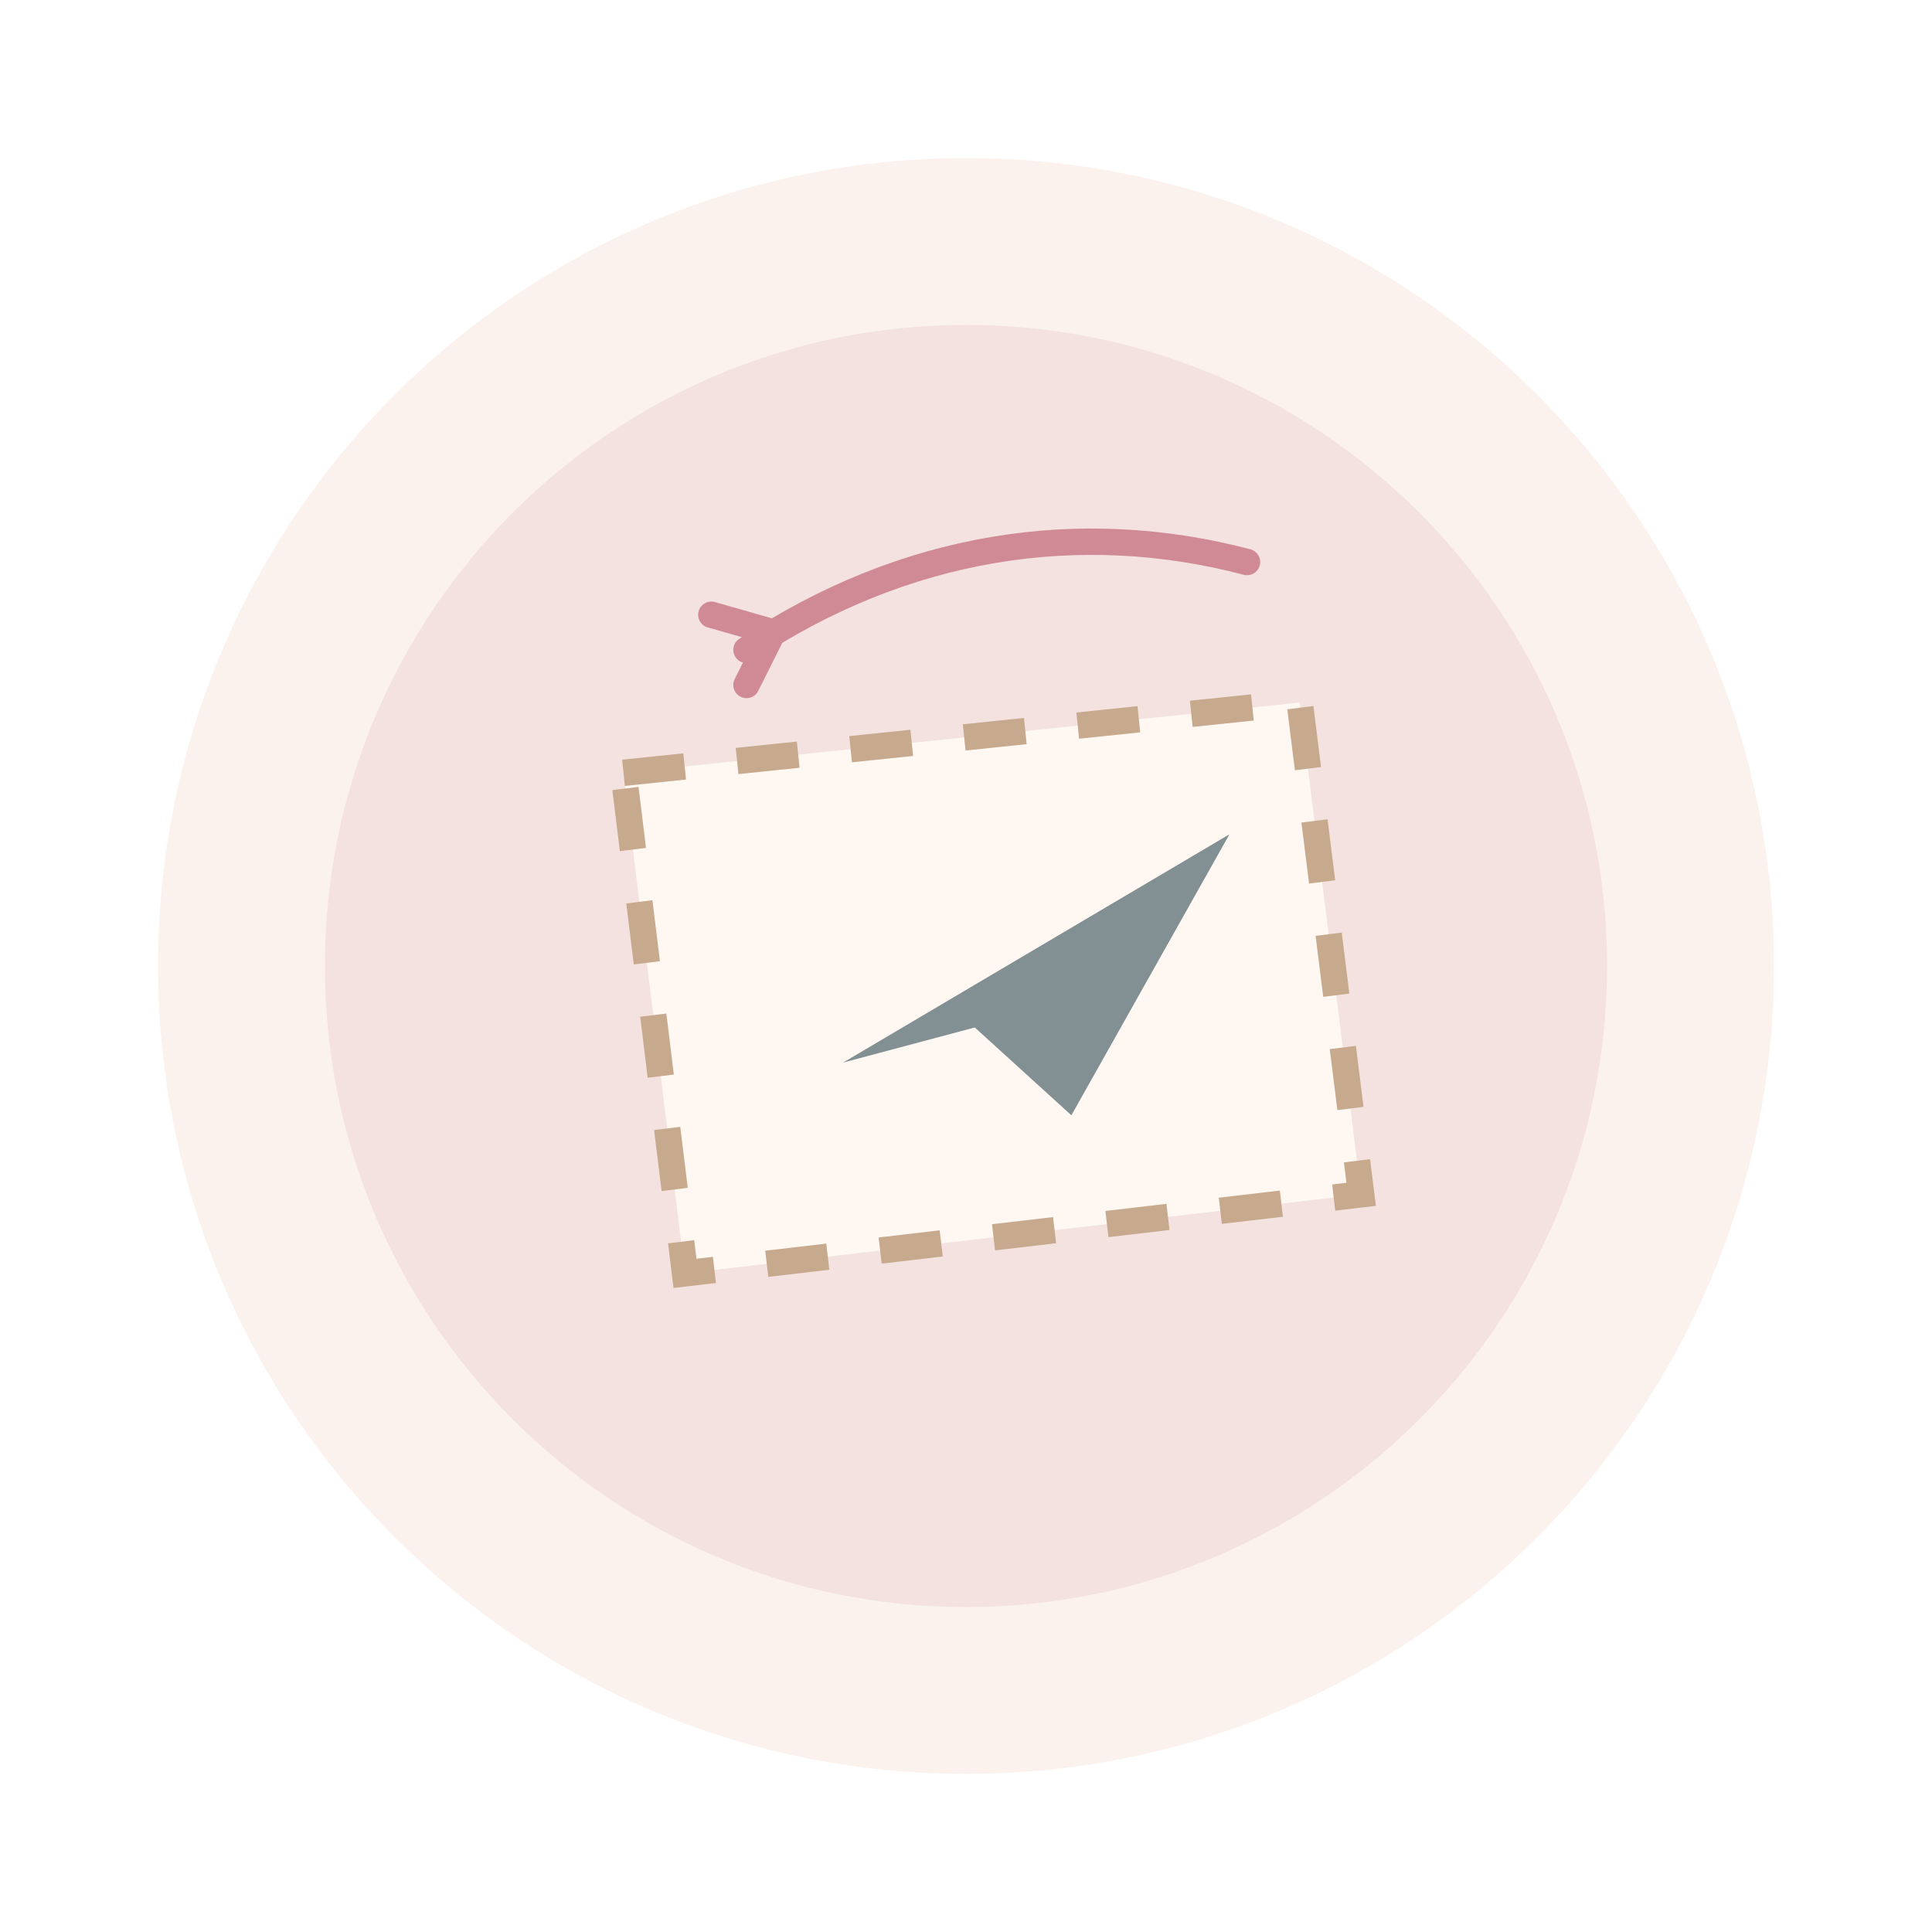
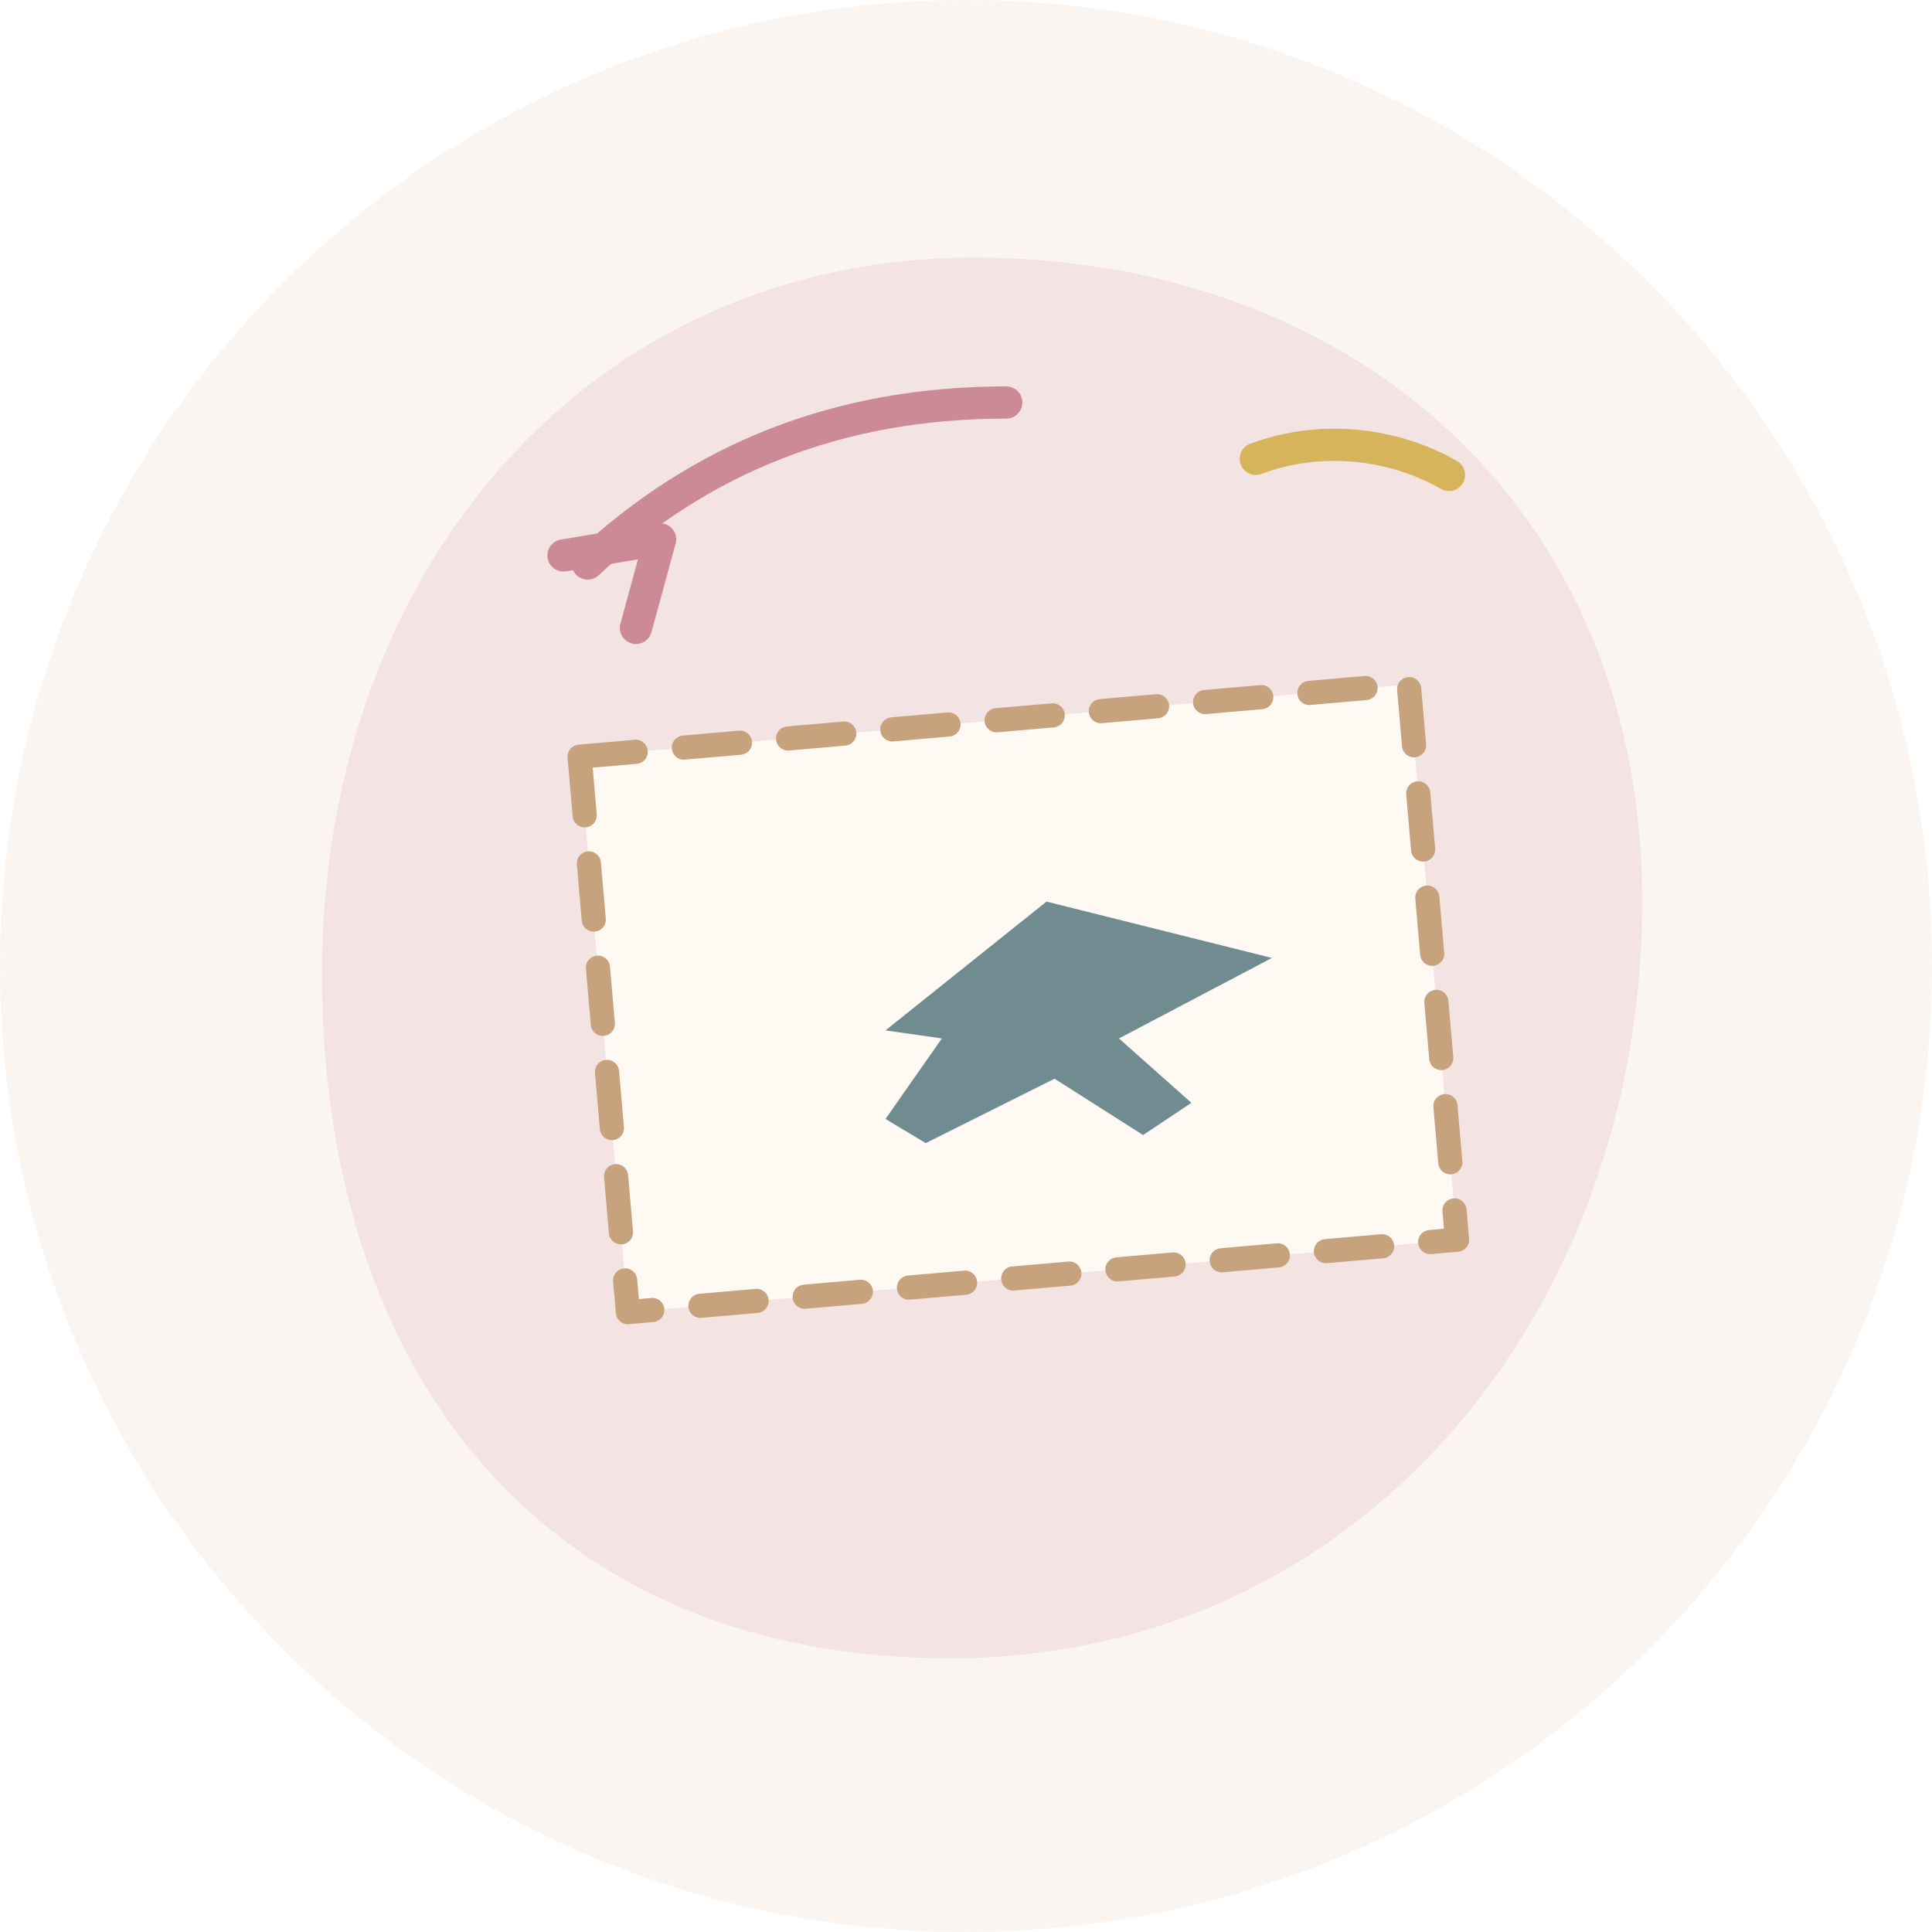
- <svg xmlns="http://www.w3.org/2000/svg" viewBox="0 0 220 220">
-   <circle cx="110" cy="110" r="92" fill="#fbf2ee" />
-   <circle cx="110" cy="110" r="73" fill="#f3e2df" />
-   <path d="M71 88l77-8 7 56-77 9z" fill="#fff8f2" stroke="#c7a98d" stroke-width="3" stroke-dasharray="7 6" />
-   <path d="M96 121l44-26-18 32-11-10z" fill="#829093" />
-   <path d="M85 74c18-12 38-15 57-10" fill="none" stroke="#d08a95" stroke-width="3" stroke-linecap="round" />
-   <path d="M81 70l7 2-3 6" fill="none" stroke="#d08a95" stroke-width="3" stroke-linecap="round" />
+ <svg xmlns="http://www.w3.org/2000/svg" viewBox="0 0 240 240" fill="none">
+   <rect width="240" height="240" rx="120" fill="#FBF5F1" />
+   <path d="M40 121c0-50 33-89 81-89 47 0 83 31 83 80 0 51-35 94-86 94-50 0-78-35-78-85Z" fill="#F3E3E2" />
+   <g stroke-linecap="round" stroke-linejoin="round">
+     <path d="M72 94l103-9 6 69-103 9-6-69Z" fill="#FFF9F3" stroke="#C6A27D" stroke-width="3" stroke-dasharray="7 6" />
+     <path d="M110 128l20-16 28 7-19 10 9 8-6 4-11-7-16 8-5-3 7-10-7-1Z" fill="#718C91" stroke="none" />
+     <path d="M73 70c14-13 31-20 52-20" stroke="#CC8996" stroke-width="4" />
+     <path d="M70 69l12-2-3 11" stroke="#CC8996" stroke-width="4" />
+     <path d="M156 57c8-3 17-2 24 2" stroke="#D6B45C" stroke-width="4" />
+   </g>
</svg>
